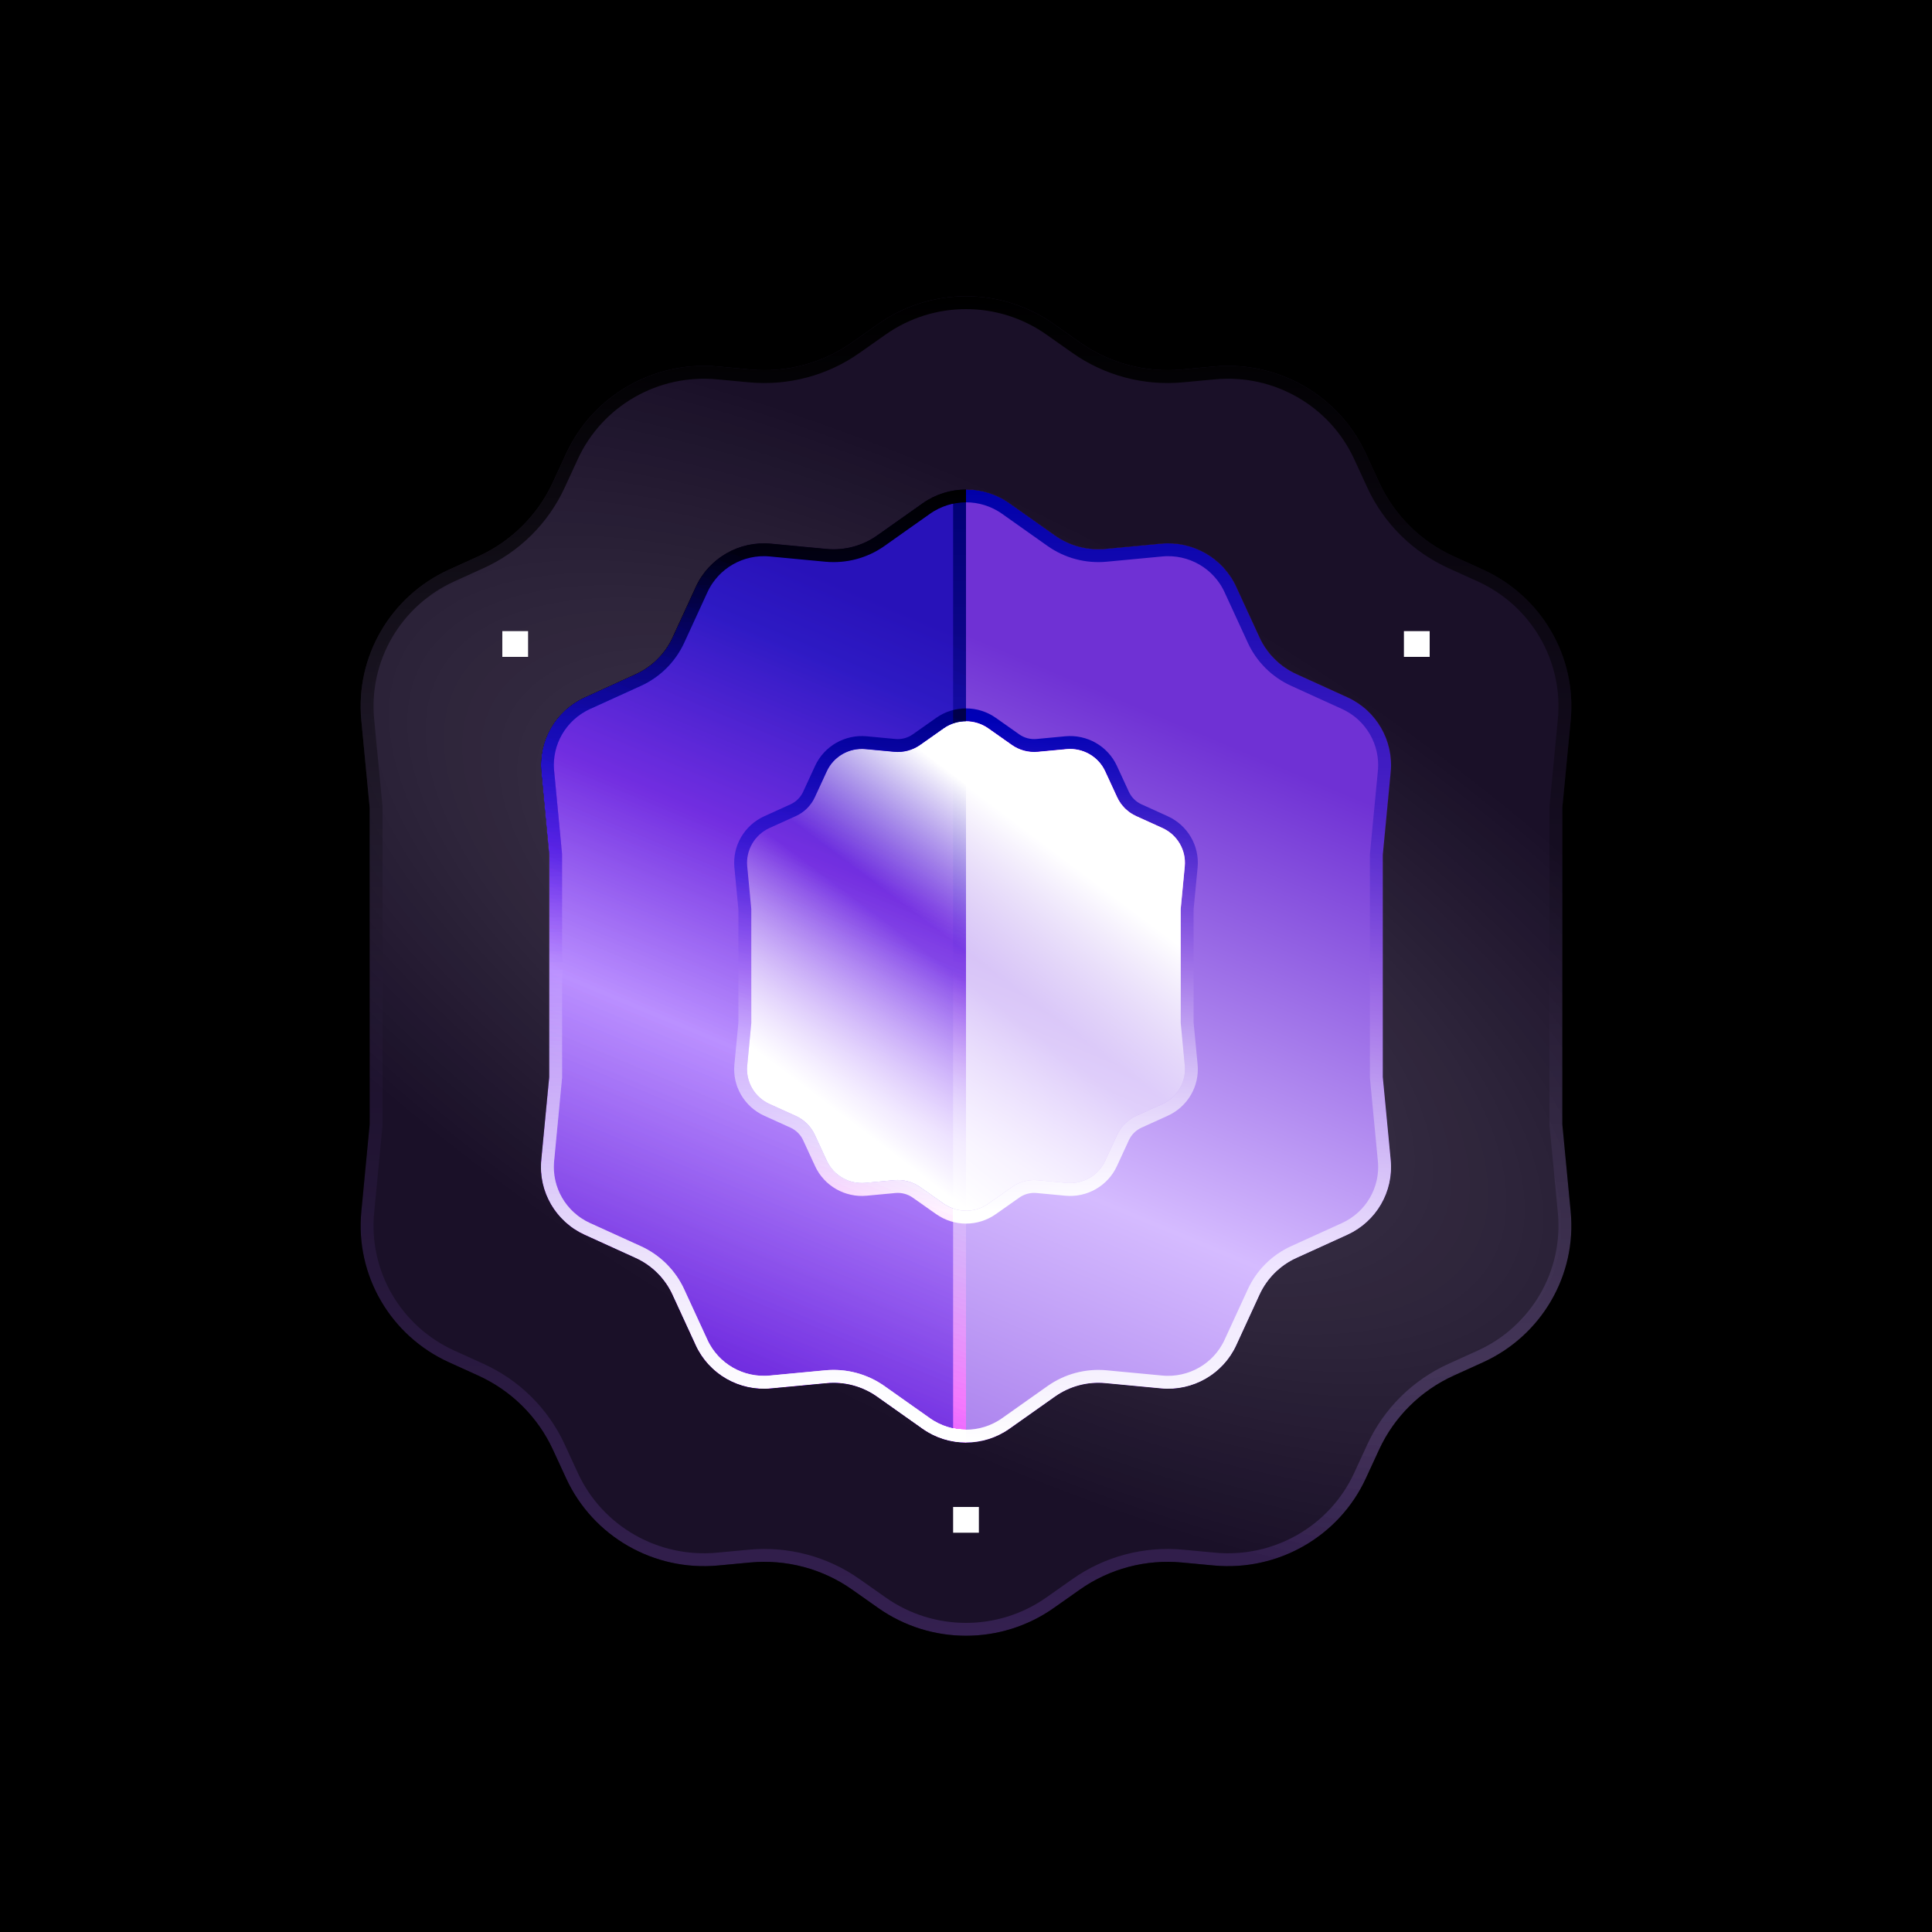
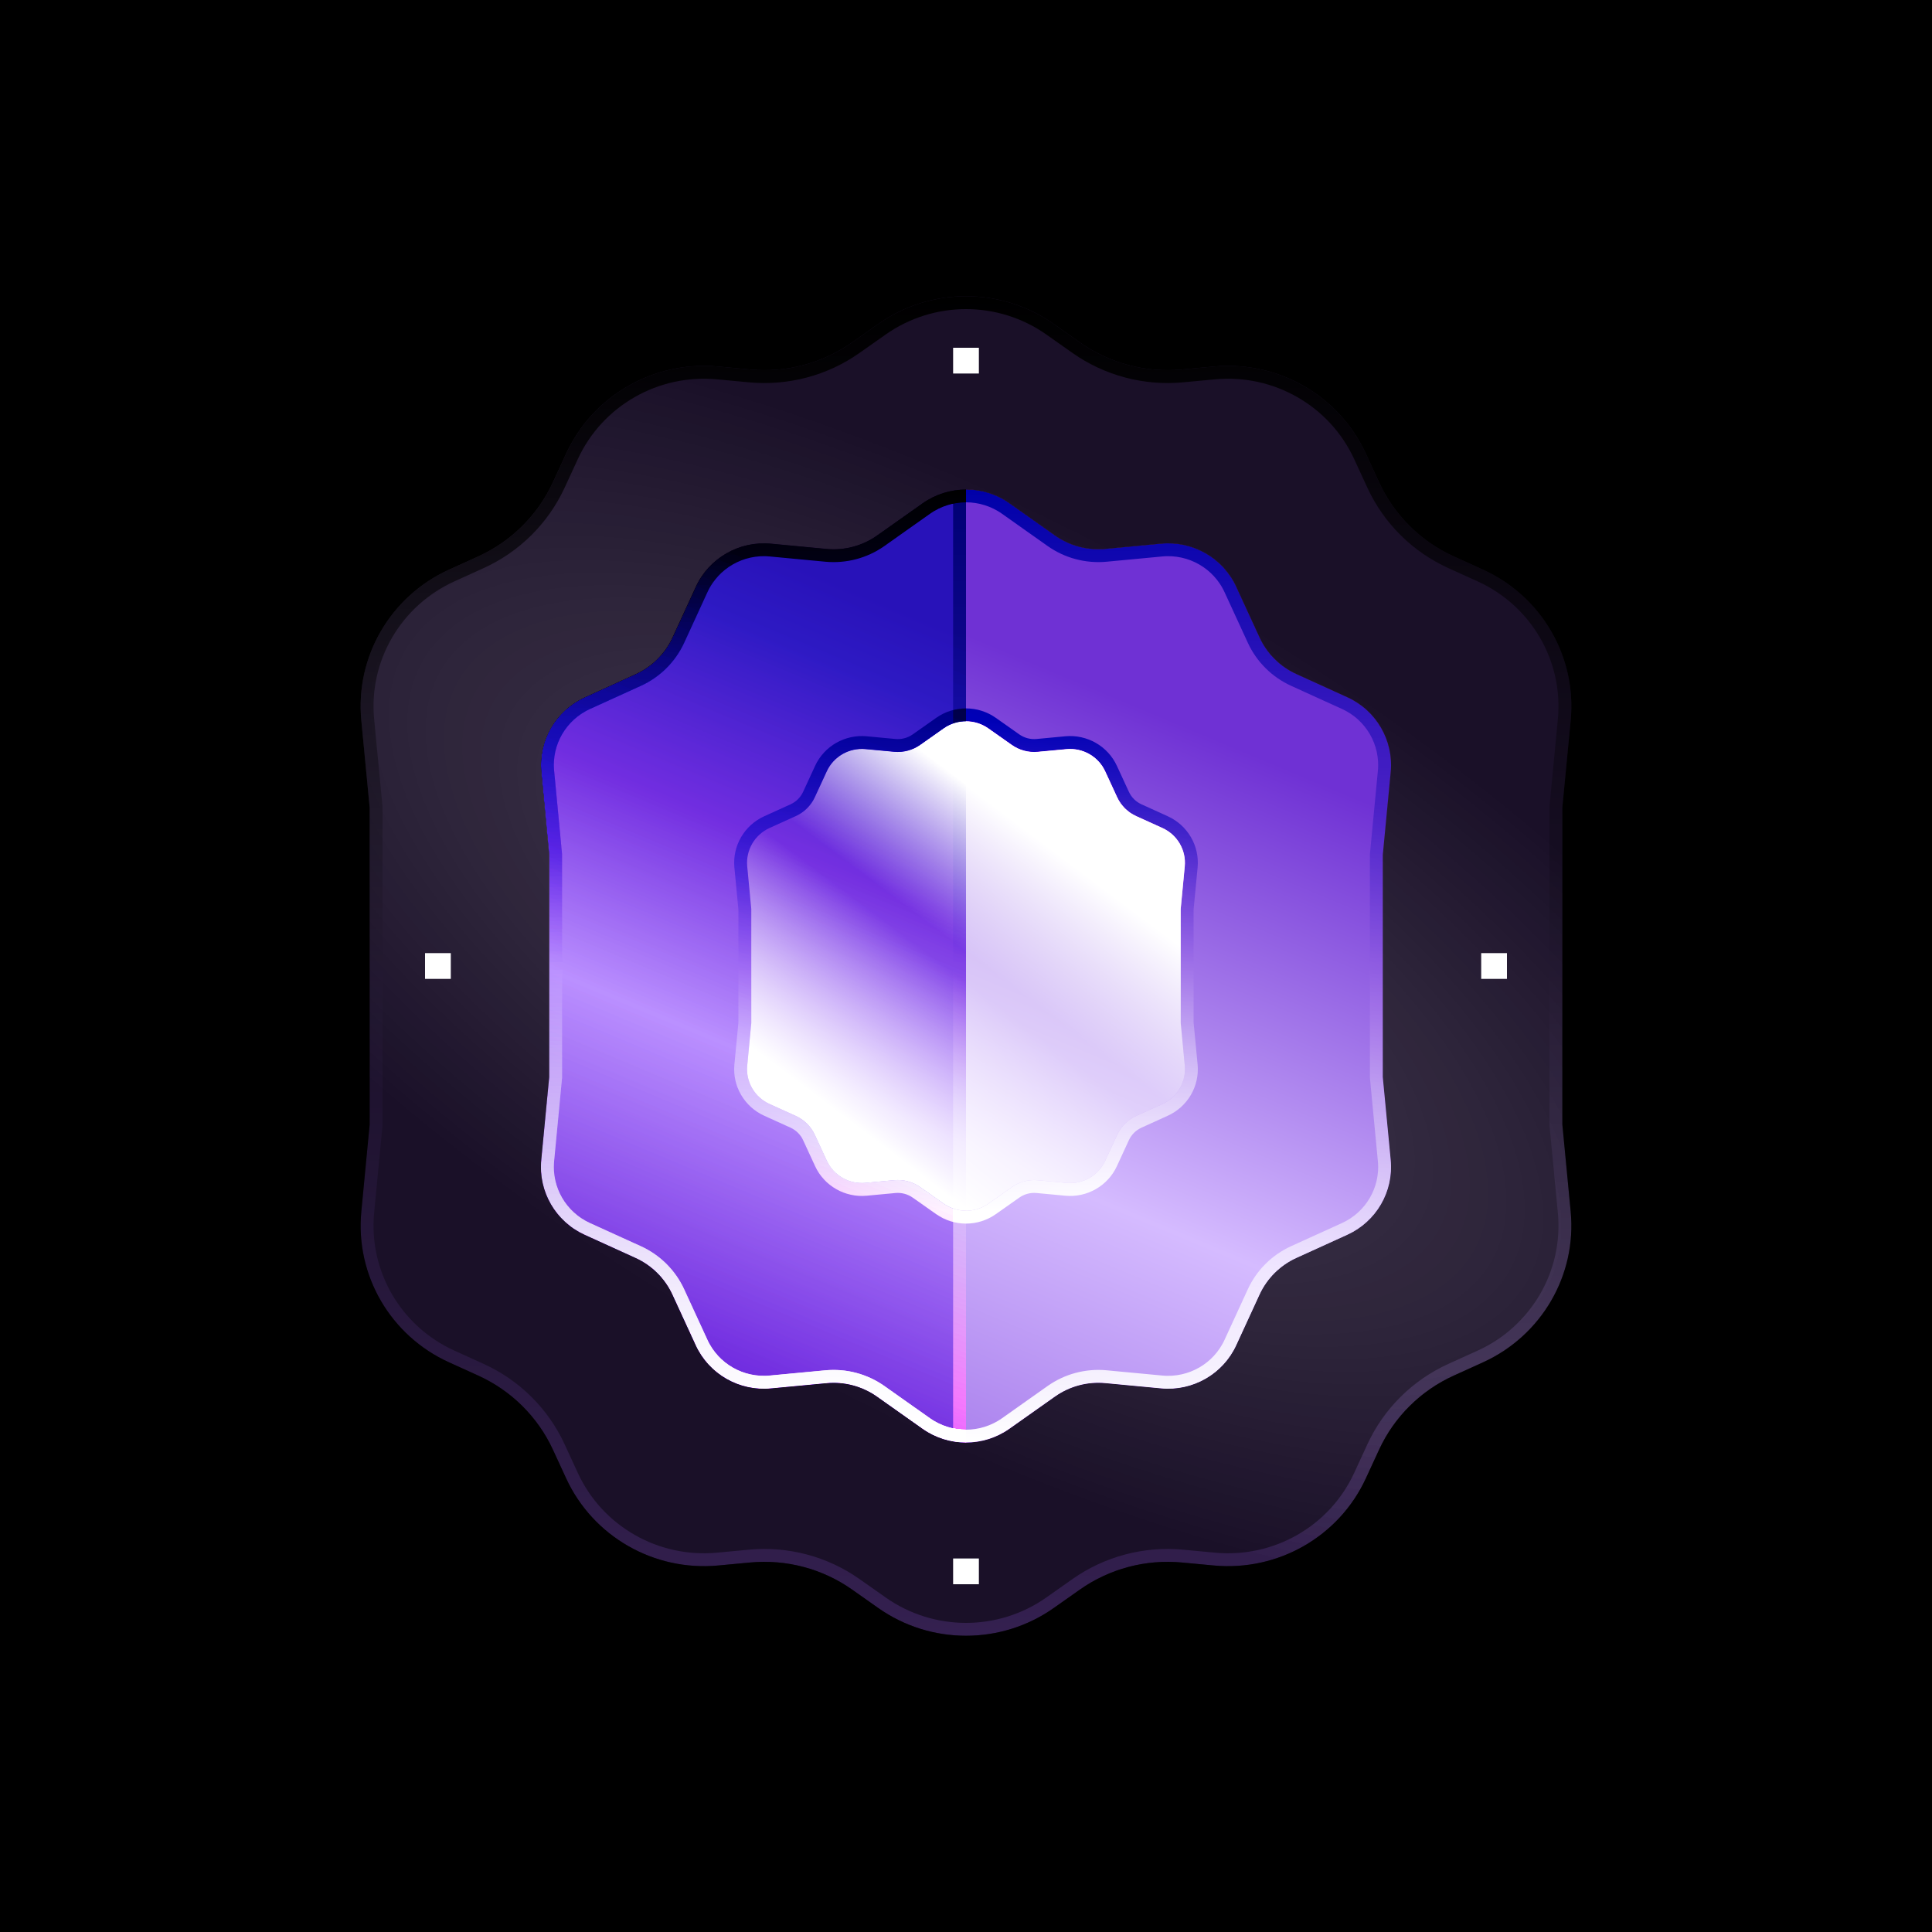
<svg xmlns="http://www.w3.org/2000/svg" width="150" height="150" viewBox="0 0 150 150" fill="none" data-name="E_2 Strong Hand">
  <defs>
    <radialGradient id="hb2r1" cx="0" cy="0" r="1" gradientUnits="userSpaceOnUse" gradientTransform="matrix(-23.127 26 -69.002 -42.26 75 75)">
      <stop stop-color="#FFFFFF" />
      <stop offset="1" stop-color="#FFFFFF" stop-opacity="0" />
    </radialGradient>
    <linearGradient id="hb2g3" x1="75" y1="23" x2="75" y2="127" gradientUnits="userSpaceOnUse">
      <stop offset="0" stop-color="#000000" />
      <stop offset="1" stop-color="#FFFFFF" />
    </linearGradient>
    <clipPath id="hb2c2">
      <path d="M75 23C77.388 23 79.778 23.719 81.818 25.158L83.837 26.581C86.139 28.205 88.954 28.953 91.766 28.687L94.232 28.456C99.219 27.987 103.958 30.7 106.042 35.216L107.072 37.448C108.247 39.996 110.307 42.039 112.877 43.203L115.129 44.225C119.684 46.29 122.42 50.99 121.947 55.933L121.299 62.701L121.299 87.299L121.947 94.067C122.42 99.011 119.684 103.71 115.129 105.775L112.877 106.797C110.307 107.962 108.247 110.004 107.072 112.552L106.042 114.784C103.958 119.3 99.219 122.013 94.232 121.544L91.766 121.313C88.954 121.048 86.139 121.795 83.837 123.419L81.818 124.842C79.778 126.281 77.388 127 75 127C72.612 127 70.222 126.281 68.182 124.842L66.163 123.419C63.861 121.795 61.046 121.048 58.234 121.313L55.768 121.544C50.781 122.013 46.042 119.3 43.958 114.784L42.928 112.552C41.753 110.004 39.693 107.962 37.123 106.797L34.871 105.775C30.316 103.71 27.58 99.011 28.053 94.067L28.701 87.299L28.701 62.701L28.053 55.933C27.58 50.99 30.316 46.29 34.871 44.225L37.123 43.203C39.693 42.039 41.753 39.996 42.928 37.448L43.958 35.216C46.042 30.7 50.781 27.987 55.768 28.456L58.234 28.687C61.046 28.953 63.861 28.205 66.163 26.581L68.182 25.158C70.222 23.719 72.612 23 75 23Z" />
    </clipPath>
    <linearGradient id="hb2l4" x1="95.483" y1="57.813" x2="61.136" y2="139.619" gradientUnits="userSpaceOnUse">
      <stop offset="0" stop-color="#6F31D4" />
      <stop offset="0.412" stop-color="#D5BBFF" />
      <stop offset="1" stop-color="#6F31D4" />
    </linearGradient>
    <linearGradient id="hb2g6" x1="75" y1="38" x2="75" y2="112" gradientUnits="userSpaceOnUse">
      <stop offset="0" stop-color="#000000" />
      <stop offset="1" stop-color="#FFFFFF" />
    </linearGradient>
    <clipPath id="hb2c5">
      <path d="M75 38C76.181 38 77.361 38.357 78.371 39.07L81.906 41.571C83.044 42.376 84.436 42.747 85.826 42.616L90.145 42.208C92.61 41.975 94.953 43.32 95.983 45.56L97.788 49.483C98.369 50.747 99.388 51.76 100.658 52.337L104.603 54.133C106.855 55.156 108.208 57.487 107.974 59.939L107.359 66.377L107.359 83.623L107.974 90.062C108.208 92.513 106.855 94.844 104.603 95.868L100.658 97.663C99.388 98.24 98.369 99.253 97.788 100.517L95.983 104.441C94.953 106.68 92.61 108.025 90.145 107.792L85.826 107.385C84.436 107.253 83.044 107.625 81.906 108.43L78.371 110.93C77.361 111.643 76.181 112 75 112C73.819 112 72.639 111.643 71.629 110.93L68.094 108.43C66.956 107.625 65.564 107.253 64.174 107.385L59.855 107.792C57.39 108.025 55.047 106.68 54.017 104.441L52.212 100.517C51.631 99.253 50.612 98.24 49.342 97.663L45.397 95.868C43.145 94.844 41.792 92.513 42.026 90.062L42.641 83.623L42.641 66.377L42.026 59.939C41.792 57.487 43.145 55.156 45.397 54.133L49.342 52.337C50.612 51.76 51.631 50.747 52.212 49.483L54.017 45.56C55.047 43.32 57.39 41.975 59.855 42.208L64.174 42.616C65.564 42.747 66.956 42.376 68.094 41.571L71.629 39.07C72.639 38.357 73.819 38 75 38Z" />
    </clipPath>
    <linearGradient id="hb2g8" x1="75" y1="38" x2="75" y2="112" gradientUnits="userSpaceOnUse">
      <stop offset="0" stop-color="#000000" />
      <stop offset="1" stop-color="#FFFFFF" />
    </linearGradient>
    <clipPath id="hb2c7">
      <path d="M75 112C73.819 112 72.639 111.643 71.629 110.93L68.094 108.43C66.956 107.625 65.564 107.253 64.174 107.385L59.855 107.792C57.39 108.025 55.047 106.68 54.017 104.441L52.212 100.517C51.631 99.253 50.612 98.24 49.342 97.663L45.397 95.868C43.145 94.844 41.792 92.513 42.026 90.062L42.641 83.623L42.641 66.377L42.026 59.939C41.792 57.487 43.145 55.156 45.397 54.133L49.342 52.337C50.612 51.76 51.631 50.747 52.212 49.483L54.017 45.56C55.047 43.32 57.39 41.975 59.855 42.208L64.174 42.616C65.564 42.747 66.956 42.376 68.094 41.571L71.629 39.07C72.639 38.357 73.819 38 75 38Z" />
    </clipPath>
    <linearGradient id="hb2q9" x1="82.446" y1="66.488" x2="66.602" y2="87.54" gradientUnits="userSpaceOnUse">
      <stop offset="0" stop-color="#FFFFFF" />
      <stop offset="0.395" stop-color="#FFFFFF" stop-opacity="0.01" />
      <stop offset="0.465" stop-color="#FFFFFF" stop-opacity="0.01" />
      <stop offset="1" stop-color="#FFFFFF" />
    </linearGradient>
    <linearGradient id="hb2g11" x1="75" y1="56" x2="75" y2="94" gradientUnits="userSpaceOnUse">
      <stop offset="0" stop-color="#000000" />
      <stop offset="1" stop-color="#FFFFFF" />
    </linearGradient>
    <clipPath id="hb2c10">
      <path d="M-10 -10H160V160H-10ZM75 56C75.608 56 76.216 56.183 76.737 56.55L78.558 57.834C79.144 58.247 79.861 58.438 80.577 58.37L82.802 58.161C84.072 58.041 85.279 58.732 85.809 59.882L86.739 61.897C87.039 62.546 87.563 63.066 88.218 63.362L90.25 64.284C91.41 64.81 92.107 66.007 91.986 67.266L91.67 70.572L91.67 79.428L91.986 82.735C92.107 83.993 91.41 85.19 90.25 85.716L88.218 86.638C87.563 86.934 87.039 87.454 86.739 88.103L85.809 90.118C85.279 91.268 84.072 91.959 82.802 91.839L80.577 91.63C79.861 91.562 79.144 91.753 78.558 92.167L76.737 93.45C76.216 93.817 75.608 94 75 94C74.392 94 73.784 93.817 73.263 93.45L71.442 92.167C70.856 91.753 70.139 91.562 69.423 91.63L67.198 91.839C65.928 91.959 64.721 91.268 64.191 90.118L63.261 88.103C62.961 87.454 62.437 86.934 61.782 86.638L59.75 85.716C58.59 85.19 57.893 83.993 58.014 82.735L58.33 79.428L58.33 70.572L58.014 67.266C57.893 66.007 58.59 64.81 59.75 64.284L61.782 63.362C62.437 63.066 62.961 62.546 63.261 61.897L64.191 59.882C64.721 58.732 65.928 58.041 67.198 58.161L69.423 58.37C70.139 58.438 70.856 58.247 71.442 57.834L73.263 56.55C73.784 56.183 74.392 56 75 56Z" clip-rule="evenodd" fill-rule="evenodd" />
    </clipPath>
  </defs>
  <rect width="150" height="150" fill="#000000" data-l="bg" />
  <path d="M75 23C77.388 23 79.778 23.719 81.818 25.158L83.837 26.581C86.139 28.205 88.954 28.953 91.766 28.687L94.232 28.456C99.219 27.987 103.958 30.7 106.042 35.216L107.072 37.448C108.247 39.996 110.307 42.039 112.877 43.203L115.129 44.225C119.684 46.29 122.42 50.99 121.947 55.933L121.299 62.701L121.299 87.299L121.947 94.067C122.42 99.011 119.684 103.71 115.129 105.775L112.877 106.797C110.307 107.962 108.247 110.004 107.072 112.552L106.042 114.784C103.958 119.3 99.219 122.013 94.232 121.544L91.766 121.313C88.954 121.048 86.139 121.795 83.837 123.419L81.818 124.842C79.778 126.281 77.388 127 75 127C72.612 127 70.222 126.281 68.182 124.842L66.163 123.419C63.861 121.795 61.046 121.048 58.234 121.313L55.768 121.544C50.781 122.013 46.042 119.3 43.958 114.784L42.928 112.552C41.753 110.004 39.693 107.962 37.123 106.797L34.871 105.775C30.316 103.71 27.58 99.011 28.053 94.067L28.701 87.299L28.701 62.701L28.053 55.933C27.58 50.99 30.316 46.29 34.871 44.225L37.123 43.203C39.693 42.039 41.753 39.996 42.928 37.448L43.958 35.216C46.042 30.7 50.781 27.987 55.768 28.456L58.234 28.687C61.046 28.953 63.861 28.205 66.163 26.581L68.182 25.158C70.222 23.719 72.612 23 75 23Z" fill="#A269FF" fill-opacity="0.16" data-n="1" data-l="Plate" />
  <path d="M75 23C77.388 23 79.778 23.719 81.818 25.158L83.837 26.581C86.139 28.205 88.954 28.953 91.766 28.687L94.232 28.456C99.219 27.987 103.958 30.7 106.042 35.216L107.072 37.448C108.247 39.996 110.307 42.039 112.877 43.203L115.129 44.225C119.684 46.29 122.42 50.99 121.947 55.933L121.299 62.701L121.299 87.299L121.947 94.067C122.42 99.011 119.684 103.71 115.129 105.775L112.877 106.797C110.307 107.962 108.247 110.004 107.072 112.552L106.042 114.784C103.958 119.3 99.219 122.013 94.232 121.544L91.766 121.313C88.954 121.048 86.139 121.795 83.837 123.419L81.818 124.842C79.778 126.281 77.388 127 75 127C72.612 127 70.222 126.281 68.182 124.842L66.163 123.419C63.861 121.795 61.046 121.048 58.234 121.313L55.768 121.544C50.781 122.013 46.042 119.3 43.958 114.784L42.928 112.552C41.753 110.004 39.693 107.962 37.123 106.797L34.871 105.775C30.316 103.71 27.58 99.011 28.053 94.067L28.701 87.299L28.701 62.701L28.053 55.933C27.58 50.99 30.316 46.29 34.871 44.225L37.123 43.203C39.693 42.039 41.753 39.996 42.928 37.448L43.958 35.216C46.042 30.7 50.781 27.987 55.768 28.456L58.234 28.687C61.046 28.953 63.861 28.205 66.163 26.581L68.182 25.158C70.222 23.719 72.612 23 75 23Z" fill="url(#hb2r1)" fill-opacity="0.2" data-n="1" data-l="Plate" />
  <path d="M75 23C77.388 23 79.778 23.719 81.818 25.158L83.837 26.581C86.139 28.205 88.954 28.953 91.766 28.687L94.232 28.456C99.219 27.987 103.958 30.7 106.042 35.216L107.072 37.448C108.247 39.996 110.307 42.039 112.877 43.203L115.129 44.225C119.684 46.29 122.42 50.99 121.947 55.933L121.299 62.701L121.299 87.299L121.947 94.067C122.42 99.011 119.684 103.71 115.129 105.775L112.877 106.797C110.307 107.962 108.247 110.004 107.072 112.552L106.042 114.784C103.958 119.3 99.219 122.013 94.232 121.544L91.766 121.313C88.954 121.048 86.139 121.795 83.837 123.419L81.818 124.842C79.778 126.281 77.388 127 75 127C72.612 127 70.222 126.281 68.182 124.842L66.163 123.419C63.861 121.795 61.046 121.048 58.234 121.313L55.768 121.544C50.781 122.013 46.042 119.3 43.958 114.784L42.928 112.552C41.753 110.004 39.693 107.962 37.123 106.797L34.871 105.775C30.316 103.71 27.58 99.011 28.053 94.067L28.701 87.299L28.701 62.701L28.053 55.933C27.58 50.99 30.316 46.29 34.871 44.225L37.123 43.203C39.693 42.039 41.753 39.996 42.928 37.448L43.958 35.216C46.042 30.7 50.781 27.987 55.768 28.456L58.234 28.687C61.046 28.953 63.861 28.205 66.163 26.581L68.182 25.158C70.222 23.719 72.612 23 75 23Z" fill="none" stroke="url(#hb2g3)" stroke-width="2" clip-path="url(#hb2c2)" style="mix-blend-mode:overlay" data-n="1" data-l="Plate" />
  <path d="M75 38C76.181 38 77.361 38.357 78.371 39.07L81.906 41.571C83.044 42.376 84.436 42.747 85.826 42.616L90.145 42.208C92.61 41.975 94.953 43.32 95.983 45.56L97.788 49.483C98.369 50.747 99.388 51.76 100.658 52.337L104.603 54.133C106.855 55.156 108.208 57.487 107.974 59.939L107.359 66.377L107.359 83.623L107.974 90.062C108.208 92.513 106.855 94.844 104.603 95.868L100.658 97.663C99.388 98.24 98.369 99.253 97.788 100.517L95.983 104.441C94.953 106.68 92.61 108.025 90.145 107.792L85.826 107.385C84.436 107.253 83.044 107.625 81.906 108.43L78.371 110.93C77.361 111.643 76.181 112 75 112C73.819 112 72.639 111.643 71.629 110.93L68.094 108.43C66.956 107.625 65.564 107.253 64.174 107.385L59.855 107.792C57.39 108.025 55.047 106.68 54.017 104.441L52.212 100.517C51.631 99.253 50.612 98.24 49.342 97.663L45.397 95.868C43.145 94.844 41.792 92.513 42.026 90.062L42.641 83.623L42.641 66.377L42.026 59.939C41.792 57.487 43.145 55.156 45.397 54.133L49.342 52.337C50.612 51.76 51.631 50.747 52.212 49.483L54.017 45.56C55.047 43.32 57.39 41.975 59.855 42.208L64.174 42.616C65.564 42.747 66.956 42.376 68.094 41.571L71.629 39.07C72.639 38.357 73.819 38 75 38Z" fill="url(#hb2l4)" data-n="2" data-l="Gem" />
  <path d="M75 38C76.181 38 77.361 38.357 78.371 39.07L81.906 41.571C83.044 42.376 84.436 42.747 85.826 42.616L90.145 42.208C92.61 41.975 94.953 43.32 95.983 45.56L97.788 49.483C98.369 50.747 99.388 51.76 100.658 52.337L104.603 54.133C106.855 55.156 108.208 57.487 107.974 59.939L107.359 66.377L107.359 83.623L107.974 90.062C108.208 92.513 106.855 94.844 104.603 95.868L100.658 97.663C99.388 98.24 98.369 99.253 97.788 100.517L95.983 104.441C94.953 106.68 92.61 108.025 90.145 107.792L85.826 107.385C84.436 107.253 83.044 107.625 81.906 108.43L78.371 110.93C77.361 111.643 76.181 112 75 112C73.819 112 72.639 111.643 71.629 110.93L68.094 108.43C66.956 107.625 65.564 107.253 64.174 107.385L59.855 107.792C57.39 108.025 55.047 106.68 54.017 104.441L52.212 100.517C51.631 99.253 50.612 98.24 49.342 97.663L45.397 95.868C43.145 94.844 41.792 92.513 42.026 90.062L42.641 83.623L42.641 66.377L42.026 59.939C41.792 57.487 43.145 55.156 45.397 54.133L49.342 52.337C50.612 51.76 51.631 50.747 52.212 49.483L54.017 45.56C55.047 43.32 57.39 41.975 59.855 42.208L64.174 42.616C65.564 42.747 66.956 42.376 68.094 41.571L71.629 39.07C72.639 38.357 73.819 38 75 38Z" fill="none" stroke="url(#hb2g6)" stroke-width="2" clip-path="url(#hb2c5)" style="mix-blend-mode:overlay" data-n="2" data-l="Gem" />
  <path d="M75 112C73.819 112 72.639 111.643 71.629 110.93L68.094 108.43C66.956 107.625 65.564 107.253 64.174 107.385L59.855 107.792C57.39 108.025 55.047 106.68 54.017 104.441L52.212 100.517C51.631 99.253 50.612 98.24 49.342 97.663L45.397 95.868C43.145 94.844 41.792 92.513 42.026 90.062L42.641 83.623L42.641 66.377L42.026 59.939C41.792 57.487 43.145 55.156 45.397 54.133L49.342 52.337C50.612 51.76 51.631 50.747 52.212 49.483L54.017 45.56C55.047 43.32 57.39 41.975 59.855 42.208L64.174 42.616C65.564 42.747 66.956 42.376 68.094 41.571L71.629 39.07C72.639 38.357 73.819 38 75 38Z" fill="#000000" fill-opacity="0.64" style="mix-blend-mode:overlay" data-n="3" data-l="Gem facet" />
  <path d="M75 112C73.819 112 72.639 111.643 71.629 110.93L68.094 108.43C66.956 107.625 65.564 107.253 64.174 107.385L59.855 107.792C57.39 108.025 55.047 106.68 54.017 104.441L52.212 100.517C51.631 99.253 50.612 98.24 49.342 97.663L45.397 95.868C43.145 94.844 41.792 92.513 42.026 90.062L42.641 83.623L42.641 66.377L42.026 59.939C41.792 57.487 43.145 55.156 45.397 54.133L49.342 52.337C50.612 51.76 51.631 50.747 52.212 49.483L54.017 45.56C55.047 43.32 57.39 41.975 59.855 42.208L64.174 42.616C65.564 42.747 66.956 42.376 68.094 41.571L71.629 39.07C72.639 38.357 73.819 38 75 38Z" fill="none" stroke="url(#hb2g8)" stroke-width="2" clip-path="url(#hb2c7)" style="mix-blend-mode:overlay" data-n="3" data-l="Gem facet" />
  <path d="M75 56C75.608 56 76.216 56.183 76.737 56.55L78.558 57.834C79.144 58.247 79.861 58.438 80.577 58.37L82.802 58.161C84.072 58.041 85.279 58.732 85.809 59.882L86.739 61.897C87.039 62.546 87.563 63.066 88.218 63.362L90.25 64.284C91.41 64.81 92.107 66.007 91.986 67.266L91.67 70.572L91.67 79.428L91.986 82.735C92.107 83.993 91.41 85.19 90.25 85.716L88.218 86.638C87.563 86.934 87.039 87.454 86.739 88.103L85.809 90.118C85.279 91.268 84.072 91.959 82.802 91.839L80.577 91.63C79.861 91.562 79.144 91.753 78.558 92.167L76.737 93.45C76.216 93.817 75.608 94 75 94C74.392 94 73.784 93.817 73.263 93.45L71.442 92.167C70.856 91.753 70.139 91.562 69.423 91.63L67.198 91.839C65.928 91.959 64.721 91.268 64.191 90.118L63.261 88.103C62.961 87.454 62.437 86.934 61.782 86.638L59.75 85.716C58.59 85.19 57.893 83.993 58.014 82.735L58.33 79.428L58.33 70.572L58.014 67.266C57.893 66.007 58.59 64.81 59.75 64.284L61.782 63.362C62.437 63.066 62.961 62.546 63.261 61.897L64.191 59.882C64.721 58.732 65.928 58.041 67.198 58.161L69.423 58.37C70.139 58.438 70.856 58.247 71.442 57.834L73.263 56.55C73.784 56.183 74.392 56 75 56Z" fill="url(#hb2q9)" data-n="4" data-l="Glass" />
  <path d="M75 56C75.608 56 76.216 56.183 76.737 56.55L78.558 57.834C79.144 58.247 79.861 58.438 80.577 58.37L82.802 58.161C84.072 58.041 85.279 58.732 85.809 59.882L86.739 61.897C87.039 62.546 87.563 63.066 88.218 63.362L90.25 64.284C91.41 64.81 92.107 66.007 91.986 67.266L91.67 70.572L91.67 79.428L91.986 82.735C92.107 83.993 91.41 85.19 90.25 85.716L88.218 86.638C87.563 86.934 87.039 87.454 86.739 88.103L85.809 90.118C85.279 91.268 84.072 91.959 82.802 91.839L80.577 91.63C79.861 91.562 79.144 91.753 78.558 92.167L76.737 93.45C76.216 93.817 75.608 94 75 94C74.392 94 73.784 93.817 73.263 93.45L71.442 92.167C70.856 91.753 70.139 91.562 69.423 91.63L67.198 91.839C65.928 91.959 64.721 91.268 64.191 90.118L63.261 88.103C62.961 87.454 62.437 86.934 61.782 86.638L59.75 85.716C58.59 85.19 57.893 83.993 58.014 82.735L58.33 79.428L58.33 70.572L58.014 67.266C57.893 66.007 58.59 64.81 59.75 64.284L61.782 63.362C62.437 63.066 62.961 62.546 63.261 61.897L64.191 59.882C64.721 58.732 65.928 58.041 67.198 58.161L69.423 58.37C70.139 58.438 70.856 58.247 71.442 57.834L73.263 56.55C73.784 56.183 74.392 56 75 56Z" fill="none" stroke="url(#hb2g11)" stroke-width="2" clip-path="url(#hb2c10)" style="mix-blend-mode:overlay" data-n="4" data-l="Glass" />
  <path d="M75 56C75.608 56 76.216 56.183 76.737 56.55L78.558 57.834C79.144 58.247 79.861 58.438 80.577 58.37L82.802 58.161C84.072 58.041 85.279 58.732 85.809 59.882L86.739 61.897C87.039 62.546 87.563 63.066 88.218 63.362L90.25 64.284C91.41 64.81 92.107 66.007 91.986 67.266L91.67 70.572L91.67 79.428L91.986 82.735C92.107 83.993 91.41 85.19 90.25 85.716L88.218 86.638C87.563 86.934 87.039 87.454 86.739 88.103L85.809 90.118C85.279 91.268 84.072 91.959 82.802 91.839L80.577 91.63C79.861 91.562 79.144 91.753 78.558 92.167L76.737 93.45C76.216 93.817 75.608 94 75 94L75 93.45L75 92.167L75 91.63L75 91.839L75 90.118L75 88.103L75 86.638L75 85.716L75 82.735L75 79.428L75 70.572L75 67.266L75 64.284L75 63.362L75 61.897L75 59.882L75 58.161L75 58.37L75 57.834L75 56.55L75 56Z" fill="#FFFFFF" fill-opacity="0.5" style="mix-blend-mode:overlay" data-n="5" data-l="Right light" />
-   <rect x="39" y="49" width="2" height="2" fill="#FFFFFF" data-n="6" data-l="Dots" />
-   <rect x="109" y="49" width="2" height="2" fill="#FFFFFF" data-n="6" data-l="Dots" />
-   <rect x="74" y="117" width="2" height="2" fill="#FFFFFF" data-n="6" data-l="Dots" />
+   <rect x="115" y="74" width="2" height="2" fill="#FFFFFF" data-n="6" data-l="Dots" />
+   <rect x="33" y="74" width="2" height="2" fill="#FFFFFF" data-n="6" data-l="Dots" />
+   <rect x="74" y="27" width="2" height="2" fill="#FFFFFF" data-n="6" data-l="Dots" />
+   <rect x="74" y="121" width="2" height="2" fill="#FFFFFF" data-n="6" data-l="Dots" />
</svg>
